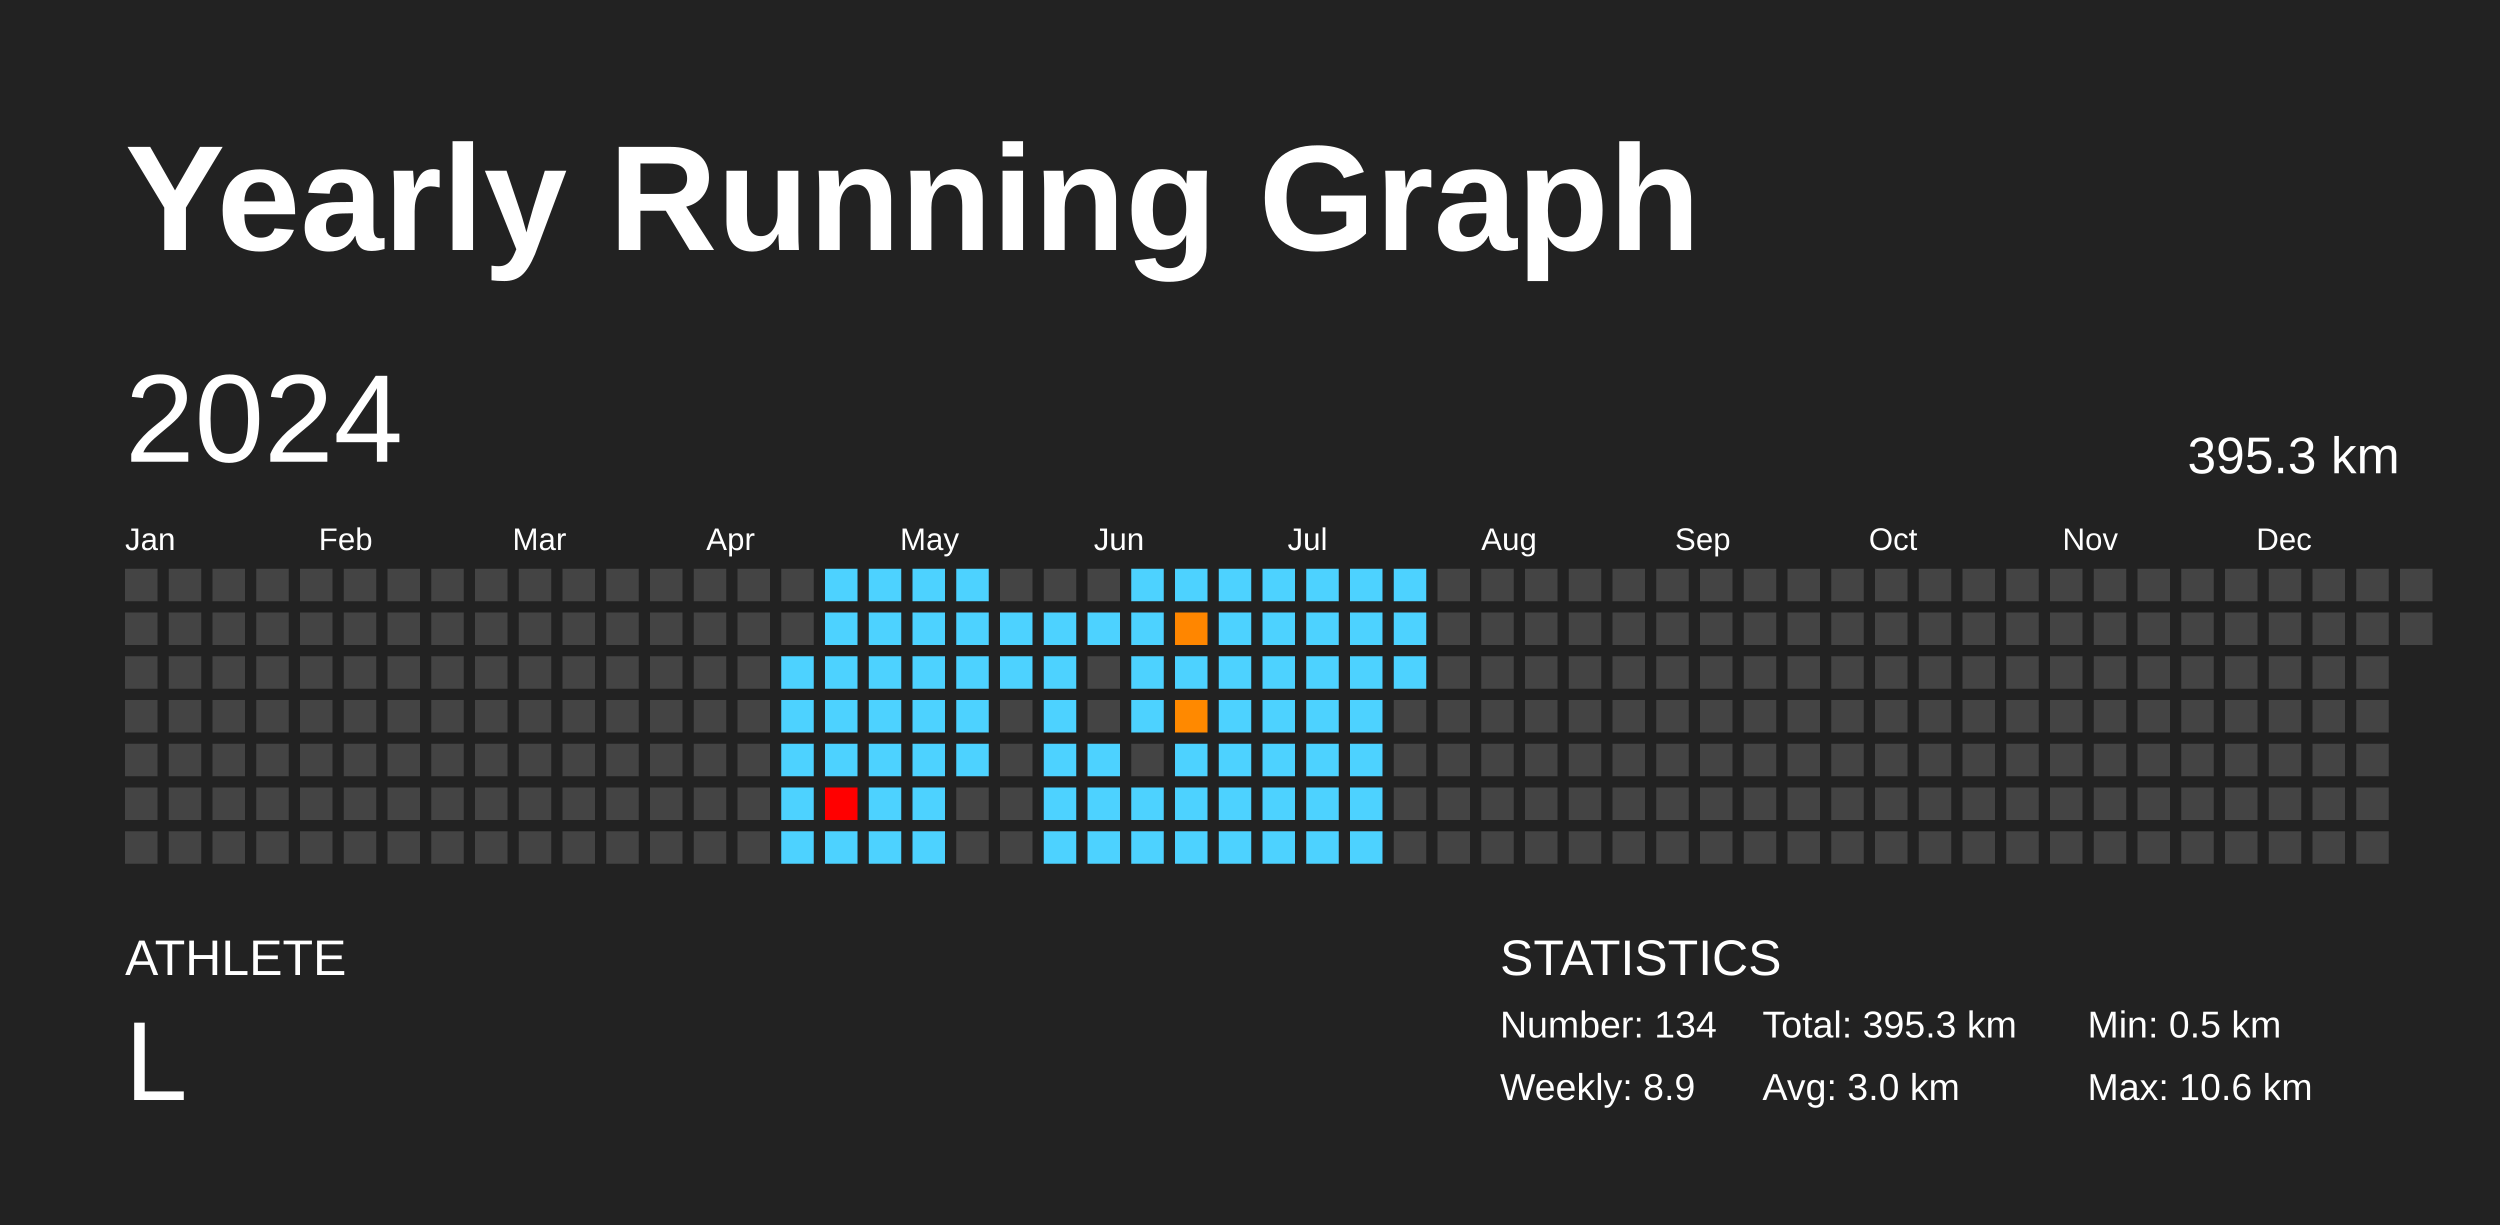
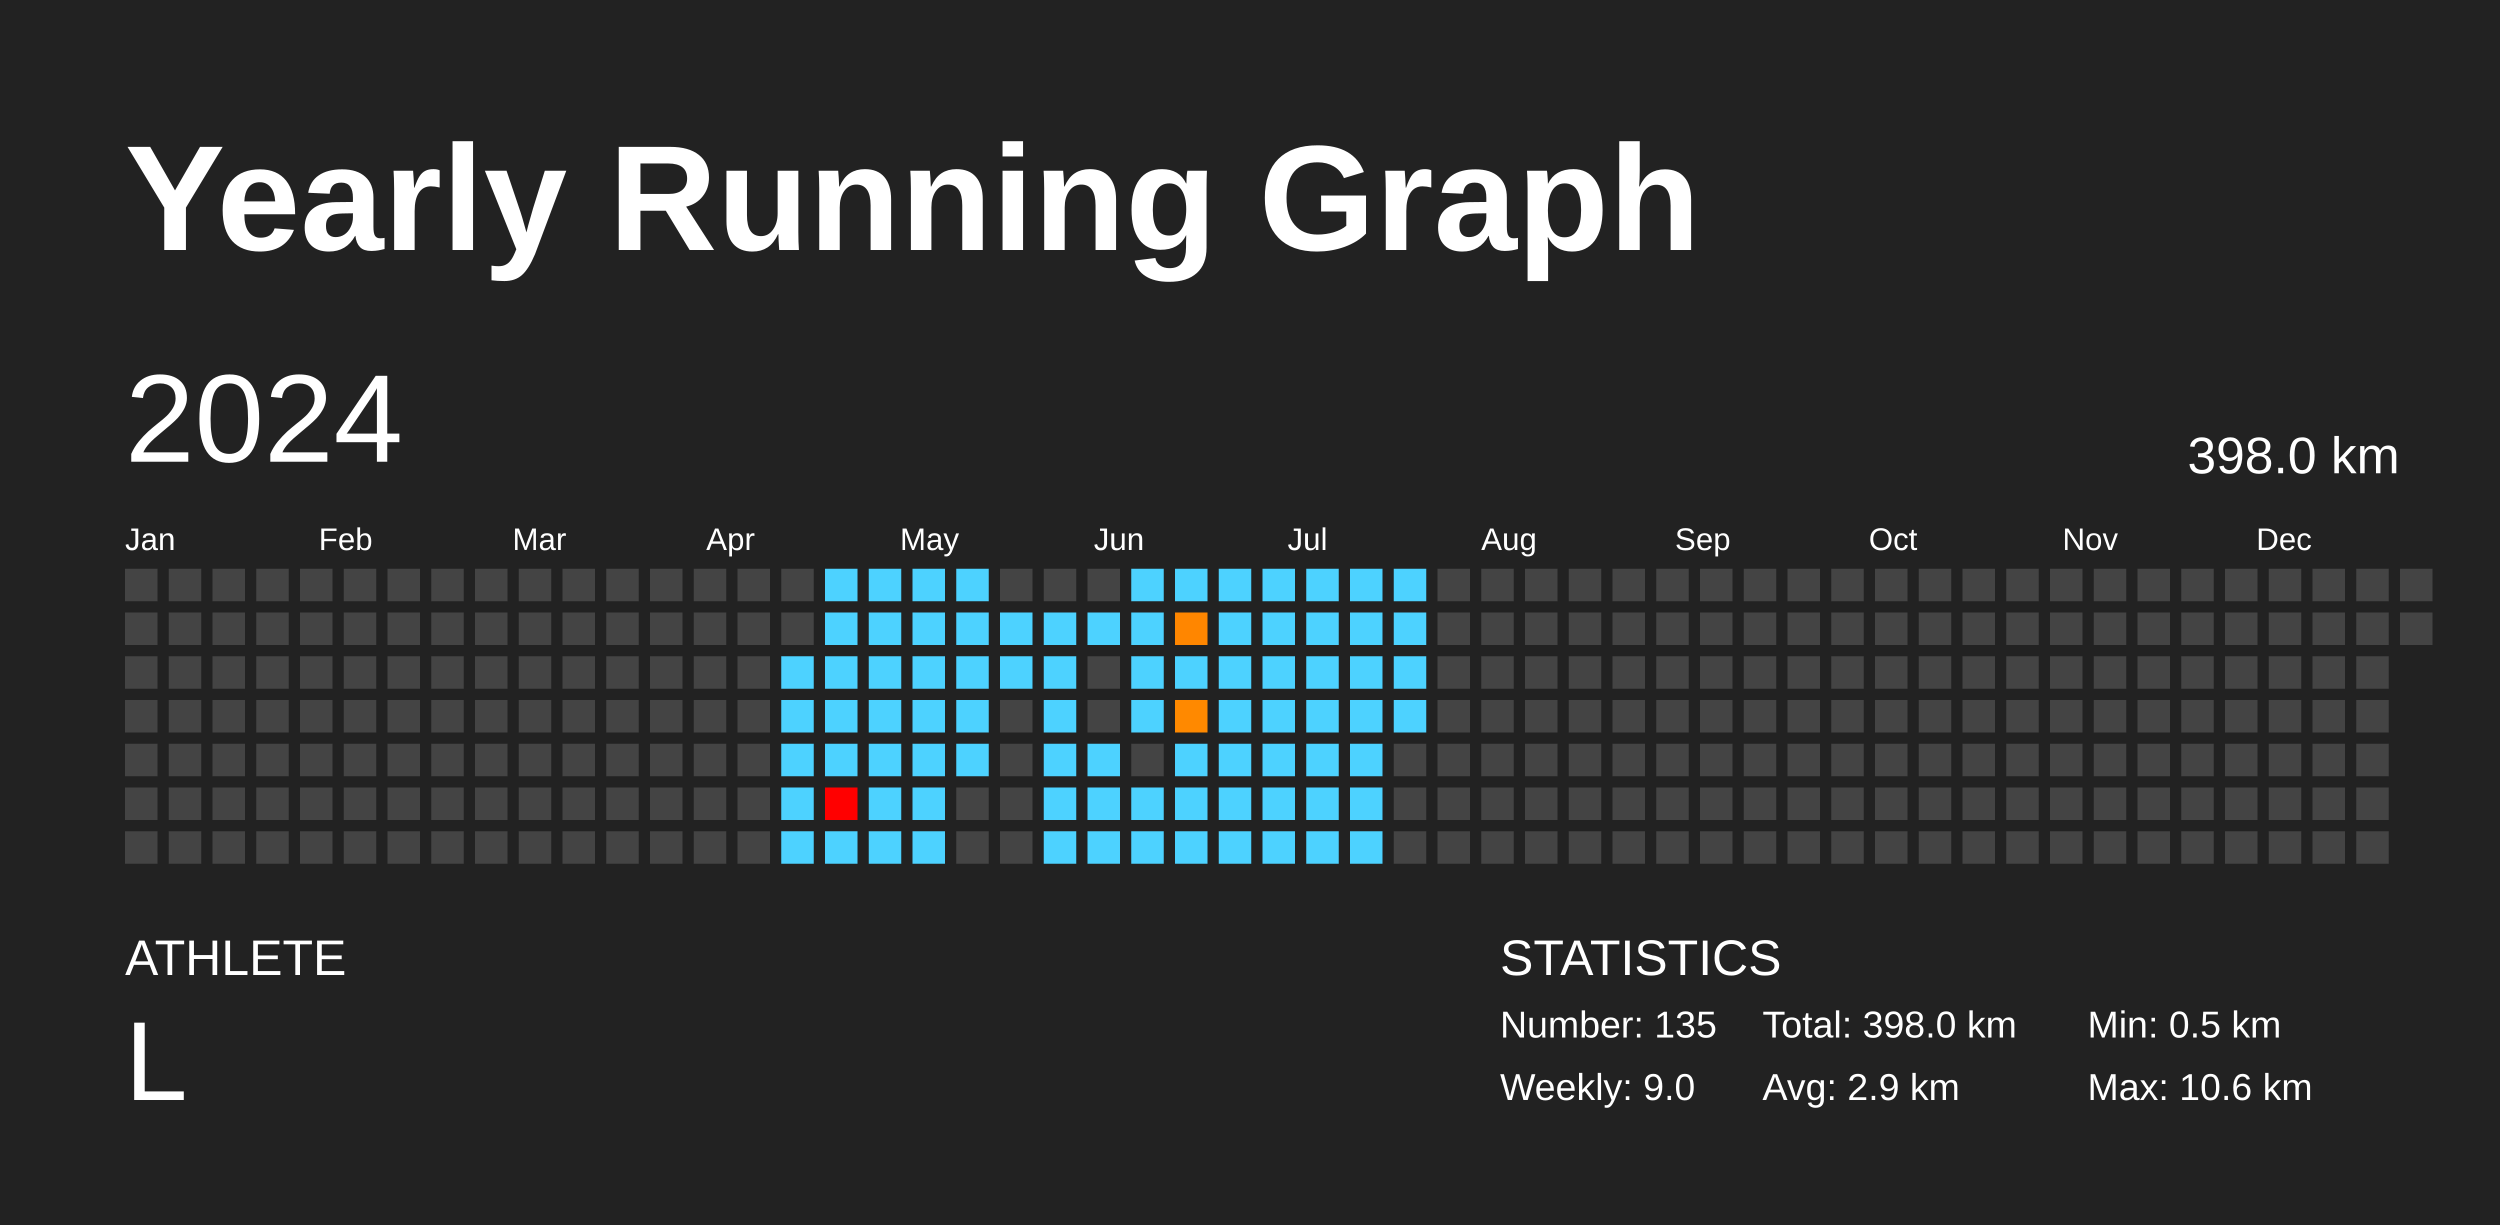
<svg xmlns="http://www.w3.org/2000/svg" baseProfile="full" height="98mm" version="1.1" viewBox="0,0,200,98" width="200mm">
  <defs />
  <rect fill="#222222" height="98" width="200" x="0" y="0" />
  <text fill="#FFFFFF" style="font-size:12px; font-family:Arial; font-weight:bold;" x="10" y="20">Yearly Running Graph</text>
  <text fill="#FFFFFF" style="font-size:4px; font-family:Arial" x="10" y="78">ATHLETE</text>
  <text fill="#FFFFFF" style="font-size:9px; font-family:Arial" x="10" y="88">L</text>
  <text fill="#FFFFFF" style="font-size:4px; font-family:Arial" x="120" y="78">STATISTICS</text>
-   <text fill="#FFFFFF" style="font-size:3px; font-family:Arial" x="120" y="83">Number: 134</text>
-   <text fill="#FFFFFF" style="font-size:3px; font-family:Arial" x="120" y="88">Weekly: 8.9</text>
-   <text fill="#FFFFFF" style="font-size:3px; font-family:Arial" x="141" y="83">Total: 395.3 km</text>
-   <text fill="#FFFFFF" style="font-size:3px; font-family:Arial" x="141" y="88">Avg: 3.0 km</text>
+   <text fill="#FFFFFF" style="font-size:3px; font-family:Arial" x="120" y="83">Number: 135</text>
+   <text fill="#FFFFFF" style="font-size:3px; font-family:Arial" x="120" y="88">Weekly: 9.0</text>
+   <text fill="#FFFFFF" style="font-size:3px; font-family:Arial" x="141" y="83">Total: 398.0 km</text>
+   <text fill="#FFFFFF" style="font-size:3px; font-family:Arial" x="141" y="88">Avg: 2.9 km</text>
  <text fill="#FFFFFF" style="font-size:3px; font-family:Arial" x="167" y="83">Min: 0.5 km</text>
  <text fill="#FFFFFF" style="font-size:3px; font-family:Arial" x="167" y="88">Max: 10.6 km</text>
  <text dominant-baseline="hanging" fill="#FFFFFF" style="font-size:10.0px; font-family:Arial;" x="10" y="30">2024</text>
-   <text dominant-baseline="hanging" fill="#FFFFFF" style="font-size:4.125px; font-family:Arial;" x="175" y="35">395.3 km</text>
+   <text dominant-baseline="hanging" fill="#FFFFFF" style="font-size:4.125px; font-family:Arial;" x="175" y="35">398.0 km</text>
  <text fill="#FFFFFF" style="font-size:2.5px; font-family:Arial" x="10.0" y="44">Jan</text>
  <text fill="#FFFFFF" style="font-size:2.5px; font-family:Arial" x="25.5" y="44">Feb</text>
  <text fill="#FFFFFF" style="font-size:2.5px; font-family:Arial" x="41.0" y="44">Mar</text>
  <text fill="#FFFFFF" style="font-size:2.5px; font-family:Arial" x="56.5" y="44">Apr</text>
  <text fill="#FFFFFF" style="font-size:2.5px; font-family:Arial" x="72.0" y="44">May</text>
  <text fill="#FFFFFF" style="font-size:2.5px; font-family:Arial" x="87.5" y="44">Jun</text>
  <text fill="#FFFFFF" style="font-size:2.5px; font-family:Arial" x="103.0" y="44">Jul</text>
  <text fill="#FFFFFF" style="font-size:2.5px; font-family:Arial" x="118.5" y="44">Aug</text>
  <text fill="#FFFFFF" style="font-size:2.5px; font-family:Arial" x="134.0" y="44">Sep</text>
  <text fill="#FFFFFF" style="font-size:2.5px; font-family:Arial" x="149.5" y="44">Oct</text>
  <text fill="#FFFFFF" style="font-size:2.5px; font-family:Arial" x="165.0" y="44">Nov</text>
  <text fill="#FFFFFF" style="font-size:2.5px; font-family:Arial" x="180.5" y="44">Dec</text>
  <rect fill="#444444" height="2.6" width="2.6" x="10.0" y="45.5" />
  <rect fill="#444444" height="2.6" width="2.6" x="10.0" y="49.0" />
  <rect fill="#444444" height="2.6" width="2.6" x="10.0" y="52.5" />
  <rect fill="#444444" height="2.6" width="2.6" x="10.0" y="56.0" />
  <rect fill="#444444" height="2.6" width="2.6" x="10.0" y="59.5" />
  <rect fill="#444444" height="2.6" width="2.6" x="10.0" y="63.0" />
  <rect fill="#444444" height="2.6" width="2.6" x="10.0" y="66.5" />
  <rect fill="#444444" height="2.6" width="2.6" x="13.5" y="45.5" />
  <rect fill="#444444" height="2.6" width="2.6" x="13.5" y="49.0" />
  <rect fill="#444444" height="2.6" width="2.6" x="13.5" y="52.5" />
  <rect fill="#444444" height="2.6" width="2.6" x="13.5" y="56.0" />
  <rect fill="#444444" height="2.6" width="2.6" x="13.5" y="59.5" />
  <rect fill="#444444" height="2.6" width="2.6" x="13.5" y="63.0" />
  <rect fill="#444444" height="2.6" width="2.6" x="13.5" y="66.5" />
  <rect fill="#444444" height="2.6" width="2.6" x="17.0" y="45.5" />
  <rect fill="#444444" height="2.6" width="2.6" x="17.0" y="49.0" />
  <rect fill="#444444" height="2.6" width="2.6" x="17.0" y="52.5" />
  <rect fill="#444444" height="2.6" width="2.6" x="17.0" y="56.0" />
  <rect fill="#444444" height="2.6" width="2.6" x="17.0" y="59.5" />
  <rect fill="#444444" height="2.6" width="2.6" x="17.0" y="63.0" />
  <rect fill="#444444" height="2.6" width="2.6" x="17.0" y="66.5" />
  <rect fill="#444444" height="2.6" width="2.6" x="20.5" y="45.5" />
  <rect fill="#444444" height="2.6" width="2.6" x="20.5" y="49.0" />
  <rect fill="#444444" height="2.6" width="2.6" x="20.5" y="52.5" />
  <rect fill="#444444" height="2.6" width="2.6" x="20.5" y="56.0" />
  <rect fill="#444444" height="2.6" width="2.6" x="20.5" y="59.5" />
  <rect fill="#444444" height="2.6" width="2.6" x="20.5" y="63.0" />
  <rect fill="#444444" height="2.6" width="2.6" x="20.5" y="66.5" />
  <rect fill="#444444" height="2.6" width="2.6" x="24.0" y="45.5" />
  <rect fill="#444444" height="2.6" width="2.6" x="24.0" y="49.0" />
  <rect fill="#444444" height="2.6" width="2.6" x="24.0" y="52.5" />
  <rect fill="#444444" height="2.6" width="2.6" x="24.0" y="56.0" />
  <rect fill="#444444" height="2.6" width="2.6" x="24.0" y="59.5" />
  <rect fill="#444444" height="2.6" width="2.6" x="24.0" y="63.0" />
  <rect fill="#444444" height="2.6" width="2.6" x="24.0" y="66.5" />
  <rect fill="#444444" height="2.6" width="2.6" x="27.5" y="45.5" />
  <rect fill="#444444" height="2.6" width="2.6" x="27.5" y="49.0" />
  <rect fill="#444444" height="2.6" width="2.6" x="27.5" y="52.5" />
  <rect fill="#444444" height="2.6" width="2.6" x="27.5" y="56.0" />
  <rect fill="#444444" height="2.6" width="2.6" x="27.5" y="59.5" />
  <rect fill="#444444" height="2.6" width="2.6" x="27.5" y="63.0" />
  <rect fill="#444444" height="2.6" width="2.6" x="27.5" y="66.5" />
  <rect fill="#444444" height="2.6" width="2.6" x="31.0" y="45.5" />
  <rect fill="#444444" height="2.6" width="2.6" x="31.0" y="49.0" />
  <rect fill="#444444" height="2.6" width="2.6" x="31.0" y="52.5" />
  <rect fill="#444444" height="2.6" width="2.6" x="31.0" y="56.0" />
  <rect fill="#444444" height="2.6" width="2.6" x="31.0" y="59.5" />
  <rect fill="#444444" height="2.6" width="2.6" x="31.0" y="63.0" />
  <rect fill="#444444" height="2.6" width="2.6" x="31.0" y="66.5" />
  <rect fill="#444444" height="2.6" width="2.6" x="34.5" y="45.5" />
  <rect fill="#444444" height="2.6" width="2.6" x="34.5" y="49.0" />
  <rect fill="#444444" height="2.6" width="2.6" x="34.5" y="52.5" />
  <rect fill="#444444" height="2.6" width="2.6" x="34.5" y="56.0" />
  <rect fill="#444444" height="2.6" width="2.6" x="34.5" y="59.5" />
  <rect fill="#444444" height="2.6" width="2.6" x="34.5" y="63.0" />
  <rect fill="#444444" height="2.6" width="2.6" x="34.5" y="66.5" />
  <rect fill="#444444" height="2.6" width="2.6" x="38.0" y="45.5" />
  <rect fill="#444444" height="2.6" width="2.6" x="38.0" y="49.0" />
  <rect fill="#444444" height="2.6" width="2.6" x="38.0" y="52.5" />
  <rect fill="#444444" height="2.6" width="2.6" x="38.0" y="56.0" />
  <rect fill="#444444" height="2.6" width="2.6" x="38.0" y="59.5" />
  <rect fill="#444444" height="2.6" width="2.6" x="38.0" y="63.0" />
  <rect fill="#444444" height="2.6" width="2.6" x="38.0" y="66.5" />
  <rect fill="#444444" height="2.6" width="2.6" x="41.5" y="45.5" />
  <rect fill="#444444" height="2.6" width="2.6" x="41.5" y="49.0" />
  <rect fill="#444444" height="2.6" width="2.6" x="41.5" y="52.5" />
  <rect fill="#444444" height="2.6" width="2.6" x="41.5" y="56.0" />
  <rect fill="#444444" height="2.6" width="2.6" x="41.5" y="59.5" />
  <rect fill="#444444" height="2.6" width="2.6" x="41.5" y="63.0" />
  <rect fill="#444444" height="2.6" width="2.6" x="41.5" y="66.5" />
  <rect fill="#444444" height="2.6" width="2.6" x="45.0" y="45.5" />
  <rect fill="#444444" height="2.6" width="2.6" x="45.0" y="49.0" />
  <rect fill="#444444" height="2.6" width="2.6" x="45.0" y="52.5" />
  <rect fill="#444444" height="2.6" width="2.6" x="45.0" y="56.0" />
  <rect fill="#444444" height="2.6" width="2.6" x="45.0" y="59.5" />
  <rect fill="#444444" height="2.6" width="2.6" x="45.0" y="63.0" />
  <rect fill="#444444" height="2.6" width="2.6" x="45.0" y="66.5" />
  <rect fill="#444444" height="2.6" width="2.6" x="48.5" y="45.5" />
  <rect fill="#444444" height="2.6" width="2.6" x="48.5" y="49.0" />
  <rect fill="#444444" height="2.6" width="2.6" x="48.5" y="52.5" />
  <rect fill="#444444" height="2.6" width="2.6" x="48.5" y="56.0" />
  <rect fill="#444444" height="2.6" width="2.6" x="48.5" y="59.5" />
  <rect fill="#444444" height="2.6" width="2.6" x="48.5" y="63.0" />
  <rect fill="#444444" height="2.6" width="2.6" x="48.5" y="66.5" />
  <rect fill="#444444" height="2.6" width="2.6" x="52.0" y="45.5" />
  <rect fill="#444444" height="2.6" width="2.6" x="52.0" y="49.0" />
  <rect fill="#444444" height="2.6" width="2.6" x="52.0" y="52.5" />
  <rect fill="#444444" height="2.6" width="2.6" x="52.0" y="56.0" />
  <rect fill="#444444" height="2.6" width="2.6" x="52.0" y="59.5" />
  <rect fill="#444444" height="2.6" width="2.6" x="52.0" y="63.0" />
  <rect fill="#444444" height="2.6" width="2.6" x="52.0" y="66.5" />
  <rect fill="#444444" height="2.6" width="2.6" x="55.5" y="45.5" />
  <rect fill="#444444" height="2.6" width="2.6" x="55.5" y="49.0" />
  <rect fill="#444444" height="2.6" width="2.6" x="55.5" y="52.5" />
  <rect fill="#444444" height="2.6" width="2.6" x="55.5" y="56.0" />
  <rect fill="#444444" height="2.6" width="2.6" x="55.5" y="59.5" />
  <rect fill="#444444" height="2.6" width="2.6" x="55.5" y="63.0" />
  <rect fill="#444444" height="2.6" width="2.6" x="55.5" y="66.5" />
  <rect fill="#444444" height="2.6" width="2.6" x="59.0" y="45.5" />
  <rect fill="#444444" height="2.6" width="2.6" x="59.0" y="49.0" />
  <rect fill="#444444" height="2.6" width="2.6" x="59.0" y="52.5" />
  <rect fill="#444444" height="2.6" width="2.6" x="59.0" y="56.0" />
  <rect fill="#444444" height="2.6" width="2.6" x="59.0" y="59.5" />
  <rect fill="#444444" height="2.6" width="2.6" x="59.0" y="63.0" />
  <rect fill="#444444" height="2.6" width="2.6" x="59.0" y="66.5" />
  <rect fill="#444444" height="2.6" width="2.6" x="62.5" y="45.5" />
  <rect fill="#444444" height="2.6" width="2.6" x="62.5" y="49.0" />
  <rect fill="#4dd2ff" height="2.6" width="2.6" x="62.5" y="52.5" />
  <rect fill="#4dd2ff" height="2.6" width="2.6" x="62.5" y="56.0" />
  <rect fill="#4dd2ff" height="2.6" width="2.6" x="62.5" y="59.5" />
  <rect fill="#4dd2ff" height="2.6" width="2.6" x="62.5" y="63.0" />
  <rect fill="#4dd2ff" height="2.6" width="2.6" x="62.5" y="66.5" />
  <rect fill="#4dd2ff" height="2.6" width="2.6" x="66.0" y="45.5" />
  <rect fill="#4dd2ff" height="2.6" width="2.6" x="66.0" y="49.0" />
  <rect fill="#4dd2ff" height="2.6" width="2.6" x="66.0" y="52.5" />
  <rect fill="#4dd2ff" height="2.6" width="2.6" x="66.0" y="56.0" />
  <rect fill="#4dd2ff" height="2.6" width="2.6" x="66.0" y="59.5" />
  <rect fill="red" height="2.6" width="2.6" x="66.0" y="63.0" />
  <rect fill="#4dd2ff" height="2.6" width="2.6" x="66.0" y="66.5" />
  <rect fill="#4dd2ff" height="2.6" width="2.6" x="69.5" y="45.5" />
  <rect fill="#4dd2ff" height="2.6" width="2.6" x="69.5" y="49.0" />
  <rect fill="#4dd2ff" height="2.6" width="2.6" x="69.5" y="52.5" />
  <rect fill="#4dd2ff" height="2.6" width="2.6" x="69.5" y="56.0" />
  <rect fill="#4dd2ff" height="2.6" width="2.6" x="69.5" y="59.5" />
  <rect fill="#4dd2ff" height="2.6" width="2.6" x="69.5" y="63.0" />
  <rect fill="#4dd2ff" height="2.6" width="2.6" x="69.5" y="66.5" />
  <rect fill="#4dd2ff" height="2.6" width="2.6" x="73.0" y="45.5" />
  <rect fill="#4dd2ff" height="2.6" width="2.6" x="73.0" y="49.0" />
  <rect fill="#4dd2ff" height="2.6" width="2.6" x="73.0" y="52.5" />
  <rect fill="#4dd2ff" height="2.6" width="2.6" x="73.0" y="56.0" />
  <rect fill="#4dd2ff" height="2.6" width="2.6" x="73.0" y="59.5" />
  <rect fill="#4dd2ff" height="2.6" width="2.6" x="73.0" y="63.0" />
  <rect fill="#4dd2ff" height="2.6" width="2.6" x="73.0" y="66.5" />
  <rect fill="#4dd2ff" height="2.6" width="2.6" x="76.5" y="45.5" />
  <rect fill="#4dd2ff" height="2.6" width="2.6" x="76.5" y="49.0" />
  <rect fill="#4dd2ff" height="2.6" width="2.6" x="76.5" y="52.5" />
  <rect fill="#4dd2ff" height="2.6" width="2.6" x="76.5" y="56.0" />
  <rect fill="#4dd2ff" height="2.6" width="2.6" x="76.5" y="59.5" />
  <rect fill="#444444" height="2.6" width="2.6" x="76.5" y="63.0" />
  <rect fill="#444444" height="2.6" width="2.6" x="76.5" y="66.5" />
  <rect fill="#444444" height="2.6" width="2.6" x="80.0" y="45.5" />
  <rect fill="#4dd2ff" height="2.6" width="2.6" x="80.0" y="49.0" />
  <rect fill="#4dd2ff" height="2.6" width="2.6" x="80.0" y="52.5" />
  <rect fill="#444444" height="2.6" width="2.6" x="80.0" y="56.0" />
  <rect fill="#444444" height="2.6" width="2.6" x="80.0" y="59.5" />
  <rect fill="#444444" height="2.6" width="2.6" x="80.0" y="63.0" />
  <rect fill="#444444" height="2.6" width="2.6" x="80.0" y="66.5" />
  <rect fill="#444444" height="2.6" width="2.6" x="83.5" y="45.5" />
  <rect fill="#4dd2ff" height="2.6" width="2.6" x="83.5" y="49.0" />
  <rect fill="#4dd2ff" height="2.6" width="2.6" x="83.5" y="52.5" />
  <rect fill="#4dd2ff" height="2.6" width="2.6" x="83.5" y="56.0" />
  <rect fill="#4dd2ff" height="2.6" width="2.6" x="83.5" y="59.5" />
  <rect fill="#4dd2ff" height="2.6" width="2.6" x="83.5" y="63.0" />
  <rect fill="#4dd2ff" height="2.6" width="2.6" x="83.5" y="66.5" />
  <rect fill="#444444" height="2.6" width="2.6" x="87.0" y="45.5" />
  <rect fill="#4dd2ff" height="2.6" width="2.6" x="87.0" y="49.0" />
  <rect fill="#444444" height="2.6" width="2.6" x="87.0" y="52.5" />
  <rect fill="#444444" height="2.6" width="2.6" x="87.0" y="56.0" />
  <rect fill="#4dd2ff" height="2.6" width="2.6" x="87.0" y="59.5" />
  <rect fill="#4dd2ff" height="2.6" width="2.6" x="87.0" y="63.0" />
  <rect fill="#4dd2ff" height="2.6" width="2.6" x="87.0" y="66.5" />
  <rect fill="#4dd2ff" height="2.6" width="2.6" x="90.5" y="45.5" />
  <rect fill="#4dd2ff" height="2.6" width="2.6" x="90.5" y="49.0" />
  <rect fill="#4dd2ff" height="2.6" width="2.6" x="90.5" y="52.5" />
  <rect fill="#4dd2ff" height="2.6" width="2.6" x="90.5" y="56.0" />
  <rect fill="#444444" height="2.6" width="2.6" x="90.5" y="59.5" />
  <rect fill="#4dd2ff" height="2.6" width="2.6" x="90.5" y="63.0" />
  <rect fill="#4dd2ff" height="2.6" width="2.6" x="90.5" y="66.5" />
  <rect fill="#4dd2ff" height="2.6" width="2.6" x="94.0" y="45.5" />
  <rect fill="#ff8600" height="2.6" width="2.6" x="94.0" y="49.0" />
  <rect fill="#4dd2ff" height="2.6" width="2.6" x="94.0" y="52.5" />
  <rect fill="#ff8900" height="2.6" width="2.6" x="94.0" y="56.0" />
  <rect fill="#4dd2ff" height="2.6" width="2.6" x="94.0" y="59.5" />
  <rect fill="#4dd2ff" height="2.6" width="2.6" x="94.0" y="63.0" />
  <rect fill="#4dd2ff" height="2.6" width="2.6" x="94.0" y="66.5" />
  <rect fill="#4dd2ff" height="2.6" width="2.6" x="97.5" y="45.5" />
  <rect fill="#4dd2ff" height="2.6" width="2.6" x="97.5" y="49.0" />
  <rect fill="#4dd2ff" height="2.6" width="2.6" x="97.5" y="52.5" />
  <rect fill="#4dd2ff" height="2.6" width="2.6" x="97.5" y="56.0" />
  <rect fill="#4dd2ff" height="2.6" width="2.6" x="97.5" y="59.5" />
  <rect fill="#4dd2ff" height="2.6" width="2.6" x="97.5" y="63.0" />
  <rect fill="#4dd2ff" height="2.6" width="2.6" x="97.5" y="66.5" />
  <rect fill="#4dd2ff" height="2.6" width="2.6" x="101.0" y="45.5" />
  <rect fill="#4dd2ff" height="2.6" width="2.6" x="101.0" y="49.0" />
  <rect fill="#4dd2ff" height="2.6" width="2.6" x="101.0" y="52.5" />
  <rect fill="#4dd2ff" height="2.6" width="2.6" x="101.0" y="56.0" />
  <rect fill="#4dd2ff" height="2.6" width="2.6" x="101.0" y="59.5" />
  <rect fill="#4dd2ff" height="2.6" width="2.6" x="101.0" y="63.0" />
  <rect fill="#4dd2ff" height="2.6" width="2.6" x="101.0" y="66.5" />
  <rect fill="#4dd2ff" height="2.6" width="2.6" x="104.5" y="45.5" />
  <rect fill="#4dd2ff" height="2.6" width="2.6" x="104.5" y="49.0" />
  <rect fill="#4dd2ff" height="2.6" width="2.6" x="104.5" y="52.5" />
  <rect fill="#4dd2ff" height="2.6" width="2.6" x="104.5" y="56.0" />
  <rect fill="#4dd2ff" height="2.6" width="2.6" x="104.5" y="59.5" />
  <rect fill="#4dd2ff" height="2.6" width="2.6" x="104.5" y="63.0" />
  <rect fill="#4dd2ff" height="2.6" width="2.6" x="104.5" y="66.5" />
  <rect fill="#4dd2ff" height="2.6" width="2.6" x="108.0" y="45.5" />
  <rect fill="#4dd2ff" height="2.6" width="2.6" x="108.0" y="49.0" />
  <rect fill="#4dd2ff" height="2.6" width="2.6" x="108.0" y="52.5" />
  <rect fill="#4dd2ff" height="2.6" width="2.6" x="108.0" y="56.0" />
  <rect fill="#4dd2ff" height="2.6" width="2.6" x="108.0" y="59.5" />
  <rect fill="#4dd2ff" height="2.6" width="2.6" x="108.0" y="63.0" />
  <rect fill="#4dd2ff" height="2.6" width="2.6" x="108.0" y="66.5" />
  <rect fill="#4dd2ff" height="2.6" width="2.6" x="111.5" y="45.5" />
  <rect fill="#4dd2ff" height="2.6" width="2.6" x="111.5" y="49.0" />
  <rect fill="#4dd2ff" height="2.6" width="2.6" x="111.5" y="52.5" />
-   <rect fill="#444444" height="2.6" width="2.6" x="111.5" y="56.0" />
+   <rect fill="#4dd2ff" height="2.6" width="2.6" x="111.5" y="56.0" />
  <rect fill="#444444" height="2.6" width="2.6" x="111.5" y="59.5" />
  <rect fill="#444444" height="2.6" width="2.6" x="111.5" y="63.0" />
  <rect fill="#444444" height="2.6" width="2.6" x="111.5" y="66.5" />
  <rect fill="#444444" height="2.6" width="2.6" x="115.0" y="45.5" />
  <rect fill="#444444" height="2.6" width="2.6" x="115.0" y="49.0" />
  <rect fill="#444444" height="2.6" width="2.6" x="115.0" y="52.5" />
  <rect fill="#444444" height="2.6" width="2.6" x="115.0" y="56.0" />
  <rect fill="#444444" height="2.6" width="2.6" x="115.0" y="59.5" />
  <rect fill="#444444" height="2.6" width="2.6" x="115.0" y="63.0" />
  <rect fill="#444444" height="2.6" width="2.6" x="115.0" y="66.5" />
  <rect fill="#444444" height="2.6" width="2.6" x="118.5" y="45.5" />
  <rect fill="#444444" height="2.6" width="2.6" x="118.5" y="49.0" />
  <rect fill="#444444" height="2.6" width="2.6" x="118.5" y="52.5" />
  <rect fill="#444444" height="2.6" width="2.6" x="118.5" y="56.0" />
  <rect fill="#444444" height="2.6" width="2.6" x="118.5" y="59.5" />
  <rect fill="#444444" height="2.6" width="2.6" x="118.5" y="63.0" />
  <rect fill="#444444" height="2.6" width="2.6" x="118.5" y="66.5" />
  <rect fill="#444444" height="2.6" width="2.6" x="122.0" y="45.5" />
  <rect fill="#444444" height="2.6" width="2.6" x="122.0" y="49.0" />
  <rect fill="#444444" height="2.6" width="2.6" x="122.0" y="52.5" />
  <rect fill="#444444" height="2.6" width="2.6" x="122.0" y="56.0" />
  <rect fill="#444444" height="2.6" width="2.6" x="122.0" y="59.5" />
  <rect fill="#444444" height="2.6" width="2.6" x="122.0" y="63.0" />
  <rect fill="#444444" height="2.6" width="2.6" x="122.0" y="66.5" />
  <rect fill="#444444" height="2.6" width="2.6" x="125.5" y="45.5" />
  <rect fill="#444444" height="2.6" width="2.6" x="125.5" y="49.0" />
  <rect fill="#444444" height="2.6" width="2.6" x="125.5" y="52.5" />
  <rect fill="#444444" height="2.6" width="2.6" x="125.5" y="56.0" />
  <rect fill="#444444" height="2.6" width="2.6" x="125.5" y="59.5" />
  <rect fill="#444444" height="2.6" width="2.6" x="125.5" y="63.0" />
  <rect fill="#444444" height="2.6" width="2.6" x="125.5" y="66.5" />
  <rect fill="#444444" height="2.6" width="2.6" x="129.0" y="45.5" />
  <rect fill="#444444" height="2.6" width="2.6" x="129.0" y="49.0" />
  <rect fill="#444444" height="2.6" width="2.6" x="129.0" y="52.5" />
  <rect fill="#444444" height="2.6" width="2.6" x="129.0" y="56.0" />
  <rect fill="#444444" height="2.6" width="2.6" x="129.0" y="59.5" />
  <rect fill="#444444" height="2.6" width="2.6" x="129.0" y="63.0" />
  <rect fill="#444444" height="2.6" width="2.6" x="129.0" y="66.5" />
  <rect fill="#444444" height="2.6" width="2.6" x="132.5" y="45.5" />
  <rect fill="#444444" height="2.6" width="2.6" x="132.5" y="49.0" />
  <rect fill="#444444" height="2.6" width="2.6" x="132.5" y="52.5" />
  <rect fill="#444444" height="2.6" width="2.6" x="132.5" y="56.0" />
  <rect fill="#444444" height="2.6" width="2.6" x="132.5" y="59.5" />
  <rect fill="#444444" height="2.6" width="2.6" x="132.5" y="63.0" />
  <rect fill="#444444" height="2.6" width="2.6" x="132.5" y="66.5" />
  <rect fill="#444444" height="2.6" width="2.6" x="136.0" y="45.5" />
  <rect fill="#444444" height="2.6" width="2.6" x="136.0" y="49.0" />
  <rect fill="#444444" height="2.6" width="2.6" x="136.0" y="52.5" />
  <rect fill="#444444" height="2.6" width="2.6" x="136.0" y="56.0" />
  <rect fill="#444444" height="2.6" width="2.6" x="136.0" y="59.5" />
  <rect fill="#444444" height="2.6" width="2.6" x="136.0" y="63.0" />
  <rect fill="#444444" height="2.6" width="2.6" x="136.0" y="66.5" />
  <rect fill="#444444" height="2.6" width="2.6" x="139.5" y="45.5" />
  <rect fill="#444444" height="2.6" width="2.6" x="139.5" y="49.0" />
  <rect fill="#444444" height="2.6" width="2.6" x="139.5" y="52.5" />
  <rect fill="#444444" height="2.6" width="2.6" x="139.5" y="56.0" />
  <rect fill="#444444" height="2.6" width="2.6" x="139.5" y="59.5" />
  <rect fill="#444444" height="2.6" width="2.6" x="139.5" y="63.0" />
  <rect fill="#444444" height="2.6" width="2.6" x="139.5" y="66.5" />
  <rect fill="#444444" height="2.6" width="2.6" x="143.0" y="45.5" />
  <rect fill="#444444" height="2.6" width="2.6" x="143.0" y="49.0" />
  <rect fill="#444444" height="2.6" width="2.6" x="143.0" y="52.5" />
  <rect fill="#444444" height="2.6" width="2.6" x="143.0" y="56.0" />
  <rect fill="#444444" height="2.6" width="2.6" x="143.0" y="59.5" />
  <rect fill="#444444" height="2.6" width="2.6" x="143.0" y="63.0" />
  <rect fill="#444444" height="2.6" width="2.6" x="143.0" y="66.5" />
  <rect fill="#444444" height="2.6" width="2.6" x="146.5" y="45.5" />
  <rect fill="#444444" height="2.6" width="2.6" x="146.5" y="49.0" />
  <rect fill="#444444" height="2.6" width="2.6" x="146.5" y="52.5" />
  <rect fill="#444444" height="2.6" width="2.6" x="146.5" y="56.0" />
  <rect fill="#444444" height="2.6" width="2.6" x="146.5" y="59.5" />
  <rect fill="#444444" height="2.6" width="2.6" x="146.5" y="63.0" />
  <rect fill="#444444" height="2.6" width="2.6" x="146.5" y="66.5" />
  <rect fill="#444444" height="2.6" width="2.6" x="150.0" y="45.5" />
  <rect fill="#444444" height="2.6" width="2.6" x="150.0" y="49.0" />
  <rect fill="#444444" height="2.6" width="2.6" x="150.0" y="52.5" />
  <rect fill="#444444" height="2.6" width="2.6" x="150.0" y="56.0" />
  <rect fill="#444444" height="2.6" width="2.6" x="150.0" y="59.5" />
  <rect fill="#444444" height="2.6" width="2.6" x="150.0" y="63.0" />
  <rect fill="#444444" height="2.6" width="2.6" x="150.0" y="66.5" />
  <rect fill="#444444" height="2.6" width="2.6" x="153.5" y="45.5" />
  <rect fill="#444444" height="2.6" width="2.6" x="153.5" y="49.0" />
  <rect fill="#444444" height="2.6" width="2.6" x="153.5" y="52.5" />
  <rect fill="#444444" height="2.6" width="2.6" x="153.5" y="56.0" />
  <rect fill="#444444" height="2.6" width="2.6" x="153.5" y="59.5" />
  <rect fill="#444444" height="2.6" width="2.6" x="153.5" y="63.0" />
  <rect fill="#444444" height="2.6" width="2.6" x="153.5" y="66.5" />
  <rect fill="#444444" height="2.6" width="2.6" x="157.0" y="45.5" />
  <rect fill="#444444" height="2.6" width="2.6" x="157.0" y="49.0" />
  <rect fill="#444444" height="2.6" width="2.6" x="157.0" y="52.5" />
  <rect fill="#444444" height="2.6" width="2.6" x="157.0" y="56.0" />
  <rect fill="#444444" height="2.6" width="2.6" x="157.0" y="59.5" />
  <rect fill="#444444" height="2.6" width="2.6" x="157.0" y="63.0" />
  <rect fill="#444444" height="2.6" width="2.6" x="157.0" y="66.5" />
  <rect fill="#444444" height="2.6" width="2.6" x="160.5" y="45.5" />
  <rect fill="#444444" height="2.6" width="2.6" x="160.5" y="49.0" />
  <rect fill="#444444" height="2.6" width="2.6" x="160.5" y="52.5" />
  <rect fill="#444444" height="2.6" width="2.6" x="160.5" y="56.0" />
  <rect fill="#444444" height="2.6" width="2.6" x="160.5" y="59.5" />
  <rect fill="#444444" height="2.6" width="2.6" x="160.5" y="63.0" />
  <rect fill="#444444" height="2.6" width="2.6" x="160.5" y="66.5" />
  <rect fill="#444444" height="2.6" width="2.6" x="164.0" y="45.5" />
  <rect fill="#444444" height="2.6" width="2.6" x="164.0" y="49.0" />
  <rect fill="#444444" height="2.6" width="2.6" x="164.0" y="52.5" />
  <rect fill="#444444" height="2.6" width="2.6" x="164.0" y="56.0" />
  <rect fill="#444444" height="2.6" width="2.6" x="164.0" y="59.5" />
  <rect fill="#444444" height="2.6" width="2.6" x="164.0" y="63.0" />
  <rect fill="#444444" height="2.6" width="2.6" x="164.0" y="66.5" />
  <rect fill="#444444" height="2.6" width="2.6" x="167.5" y="45.5" />
  <rect fill="#444444" height="2.6" width="2.6" x="167.5" y="49.0" />
  <rect fill="#444444" height="2.6" width="2.6" x="167.5" y="52.5" />
  <rect fill="#444444" height="2.6" width="2.6" x="167.5" y="56.0" />
  <rect fill="#444444" height="2.6" width="2.6" x="167.5" y="59.5" />
  <rect fill="#444444" height="2.6" width="2.6" x="167.5" y="63.0" />
  <rect fill="#444444" height="2.6" width="2.6" x="167.5" y="66.5" />
  <rect fill="#444444" height="2.6" width="2.6" x="171.0" y="45.5" />
  <rect fill="#444444" height="2.6" width="2.6" x="171.0" y="49.0" />
  <rect fill="#444444" height="2.6" width="2.6" x="171.0" y="52.5" />
  <rect fill="#444444" height="2.6" width="2.6" x="171.0" y="56.0" />
  <rect fill="#444444" height="2.6" width="2.6" x="171.0" y="59.5" />
  <rect fill="#444444" height="2.6" width="2.6" x="171.0" y="63.0" />
  <rect fill="#444444" height="2.6" width="2.6" x="171.0" y="66.5" />
  <rect fill="#444444" height="2.6" width="2.6" x="174.5" y="45.5" />
  <rect fill="#444444" height="2.6" width="2.6" x="174.5" y="49.0" />
  <rect fill="#444444" height="2.6" width="2.6" x="174.5" y="52.5" />
  <rect fill="#444444" height="2.6" width="2.6" x="174.5" y="56.0" />
  <rect fill="#444444" height="2.6" width="2.6" x="174.5" y="59.5" />
  <rect fill="#444444" height="2.6" width="2.6" x="174.5" y="63.0" />
  <rect fill="#444444" height="2.6" width="2.6" x="174.5" y="66.5" />
  <rect fill="#444444" height="2.6" width="2.6" x="178.0" y="45.5" />
  <rect fill="#444444" height="2.6" width="2.6" x="178.0" y="49.0" />
  <rect fill="#444444" height="2.6" width="2.6" x="178.0" y="52.5" />
  <rect fill="#444444" height="2.6" width="2.6" x="178.0" y="56.0" />
  <rect fill="#444444" height="2.6" width="2.6" x="178.0" y="59.5" />
  <rect fill="#444444" height="2.6" width="2.6" x="178.0" y="63.0" />
  <rect fill="#444444" height="2.6" width="2.6" x="178.0" y="66.5" />
  <rect fill="#444444" height="2.6" width="2.6" x="181.5" y="45.5" />
  <rect fill="#444444" height="2.6" width="2.6" x="181.5" y="49.0" />
  <rect fill="#444444" height="2.6" width="2.6" x="181.5" y="52.5" />
  <rect fill="#444444" height="2.6" width="2.6" x="181.5" y="56.0" />
  <rect fill="#444444" height="2.6" width="2.6" x="181.5" y="59.5" />
  <rect fill="#444444" height="2.6" width="2.6" x="181.5" y="63.0" />
  <rect fill="#444444" height="2.6" width="2.6" x="181.5" y="66.5" />
  <rect fill="#444444" height="2.6" width="2.6" x="185.0" y="45.5" />
  <rect fill="#444444" height="2.6" width="2.6" x="185.0" y="49.0" />
  <rect fill="#444444" height="2.6" width="2.6" x="185.0" y="52.5" />
  <rect fill="#444444" height="2.6" width="2.6" x="185.0" y="56.0" />
  <rect fill="#444444" height="2.6" width="2.6" x="185.0" y="59.5" />
  <rect fill="#444444" height="2.6" width="2.6" x="185.0" y="63.0" />
  <rect fill="#444444" height="2.6" width="2.6" x="185.0" y="66.5" />
  <rect fill="#444444" height="2.6" width="2.6" x="188.5" y="45.5" />
  <rect fill="#444444" height="2.6" width="2.6" x="188.5" y="49.0" />
  <rect fill="#444444" height="2.6" width="2.6" x="188.5" y="52.5" />
  <rect fill="#444444" height="2.6" width="2.6" x="188.5" y="56.0" />
  <rect fill="#444444" height="2.6" width="2.6" x="188.5" y="59.5" />
  <rect fill="#444444" height="2.6" width="2.6" x="188.5" y="63.0" />
  <rect fill="#444444" height="2.6" width="2.6" x="188.5" y="66.5" />
  <rect fill="#444444" height="2.6" width="2.6" x="192.0" y="45.5" />
  <rect fill="#444444" height="2.6" width="2.6" x="192.0" y="49.0" />
</svg>
